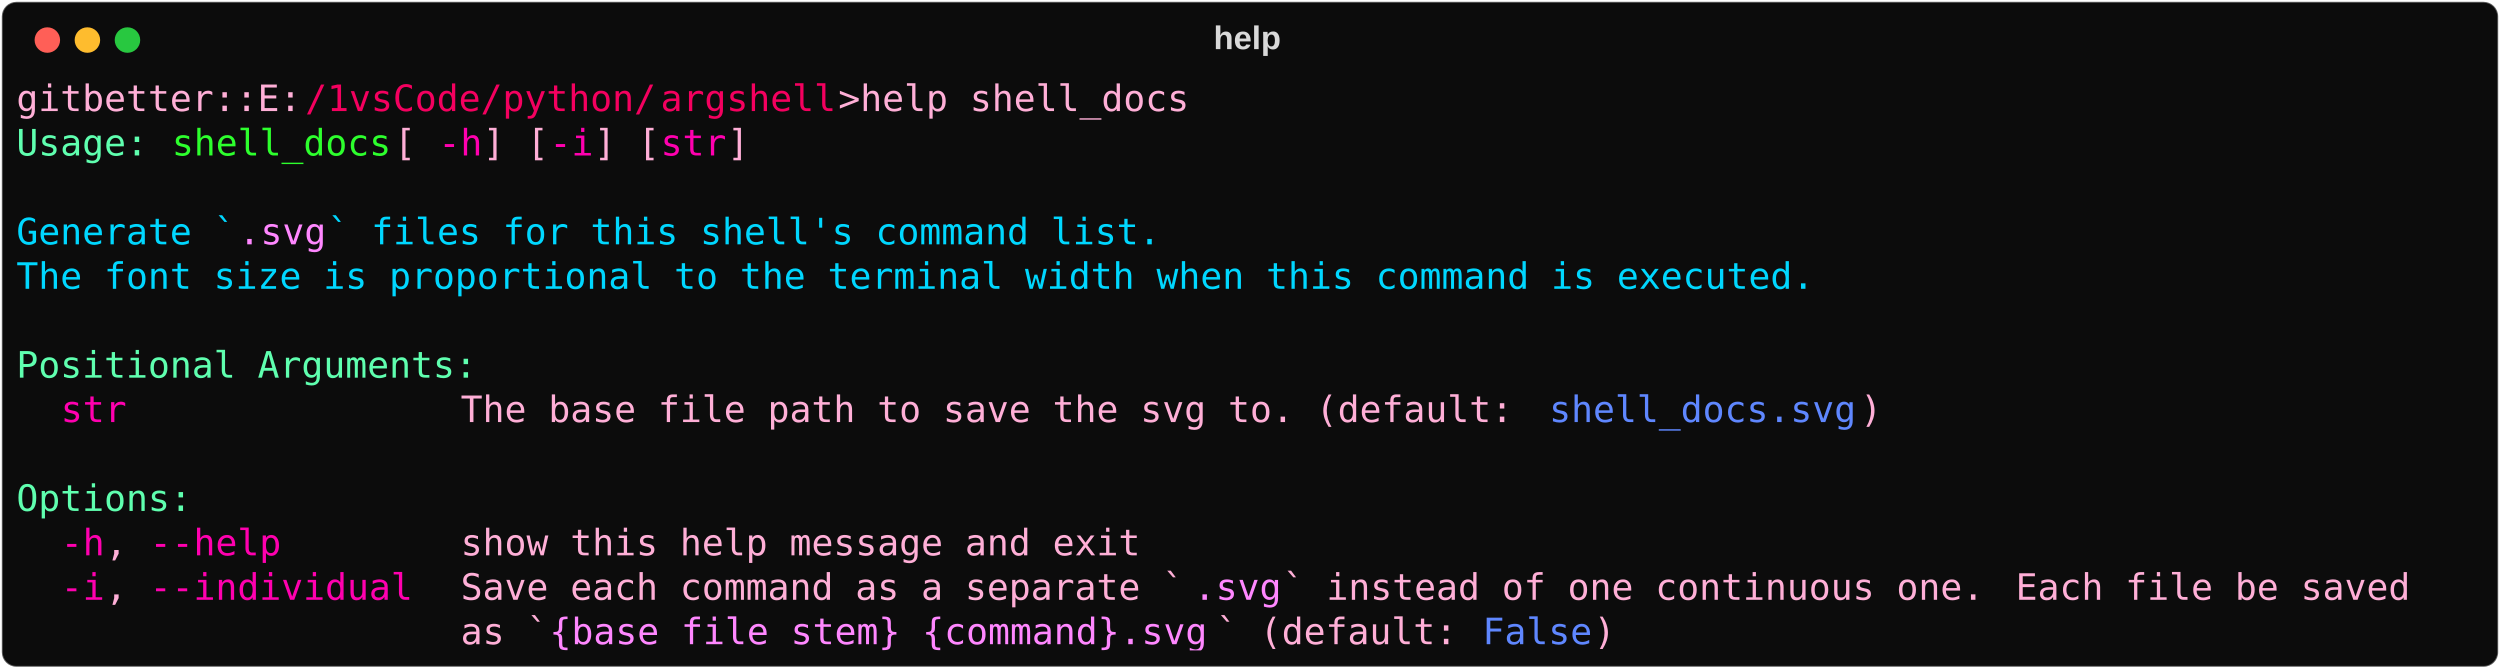
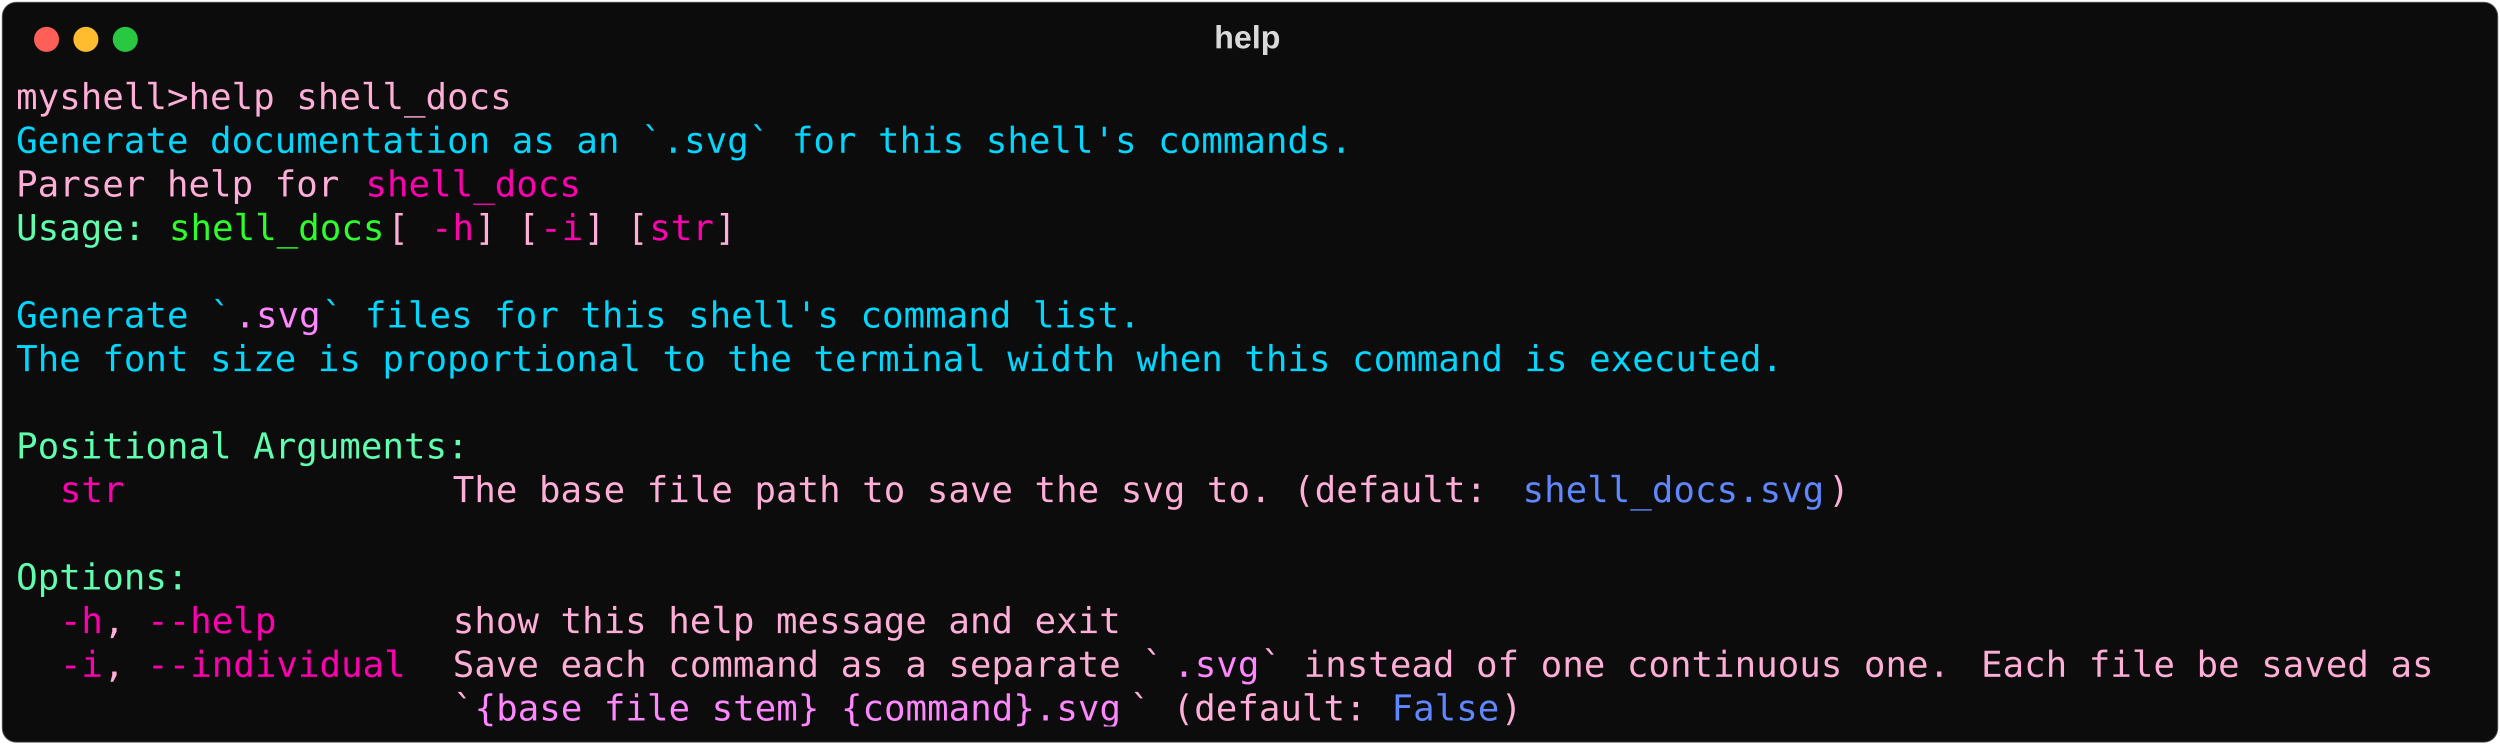
- <svg xmlns="http://www.w3.org/2000/svg" class="rich-terminal" viewBox="0 0 1373 367.2">
+ <svg xmlns="http://www.w3.org/2000/svg" class="rich-terminal" viewBox="0 0 1397 416.0">
  <style>

    @font-face {
        font-family: "Fira Code";
        src: local("FiraCode-Regular"),
                url("https://cdnjs.cloudflare.com/ajax/libs/firacode/6.2.0/woff2/FiraCode-Regular.woff2") format("woff2"),
                url("https://cdnjs.cloudflare.com/ajax/libs/firacode/6.2.0/woff/FiraCode-Regular.woff") format("woff");
        font-style: normal;
        font-weight: 400;
    }
    @font-face {
        font-family: "Fira Code";
        src: local("FiraCode-Bold"),
                url("https://cdnjs.cloudflare.com/ajax/libs/firacode/6.2.0/woff2/FiraCode-Bold.woff2") format("woff2"),
                url("https://cdnjs.cloudflare.com/ajax/libs/firacode/6.2.0/woff/FiraCode-Bold.woff") format("woff");
        font-style: bold;
        font-weight: 700;
    }

-     .terminal-3837496268-matrix {
+     .terminal-147829556-matrix {
        font-family: Fira Code, monospace;
        font-size: 20px;
        line-height: 24.4px;
        font-variant-east-asian: full-width;
    }

-     .terminal-3837496268-title {
+     .terminal-147829556-title {
        font-size: 18px;
        font-weight: bold;
        font-family: arial;
    }

-     .terminal-3837496268-r1 { fill: #ffafd7 }
- .terminal-3837496268-r2 { fill: #f4005f }
- .terminal-3837496268-r3 { fill: #d9d9d9 }
- .terminal-3837496268-r4 { fill: #5fffaf }
- .terminal-3837496268-r5 { fill: #2dff2d }
- .terminal-3837496268-r6 { fill: #ff00af }
- .terminal-3837496268-r7 { fill: #00d7ff }
- .terminal-3837496268-r8 { fill: #ff87ff }
- .terminal-3837496268-r9 { fill: #5f87ff }
+     .terminal-147829556-r1 { fill: #ffafd7 }
+ .terminal-147829556-r2 { fill: #d9d9d9 }
+ .terminal-147829556-r3 { fill: #00d7ff }
+ .terminal-147829556-r4 { fill: #ff00af }
+ .terminal-147829556-r5 { fill: #5fffaf }
+ .terminal-147829556-r6 { fill: #2dff2d }
+ .terminal-147829556-r7 { fill: #ff87ff }
+ .terminal-147829556-r8 { fill: #5f87ff }
    </style>
  <defs>
-     <clipPath id="terminal-3837496268-clip-terminal">
-       <rect x="0" y="0" width="1353.2" height="316.2" />
+     <clipPath id="terminal-147829556-clip-terminal">
+       <rect x="0" y="0" width="1377.6" height="365.0" />
    </clipPath>
-     <clipPath id="terminal-3837496268-line-0">
-       <rect x="0" y="1.5" width="1354.2" height="24.65" />
+     <clipPath id="terminal-147829556-line-0">
+       <rect x="0" y="1.5" width="1378.6" height="24.65" />
    </clipPath>
-     <clipPath id="terminal-3837496268-line-1">
-       <rect x="0" y="25.9" width="1354.2" height="24.65" />
+     <clipPath id="terminal-147829556-line-1">
+       <rect x="0" y="25.9" width="1378.6" height="24.65" />
    </clipPath>
-     <clipPath id="terminal-3837496268-line-2">
-       <rect x="0" y="50.3" width="1354.2" height="24.65" />
+     <clipPath id="terminal-147829556-line-2">
+       <rect x="0" y="50.3" width="1378.6" height="24.65" />
    </clipPath>
-     <clipPath id="terminal-3837496268-line-3">
-       <rect x="0" y="74.7" width="1354.2" height="24.65" />
+     <clipPath id="terminal-147829556-line-3">
+       <rect x="0" y="74.7" width="1378.6" height="24.65" />
    </clipPath>
-     <clipPath id="terminal-3837496268-line-4">
-       <rect x="0" y="99.1" width="1354.2" height="24.65" />
+     <clipPath id="terminal-147829556-line-4">
+       <rect x="0" y="99.1" width="1378.6" height="24.65" />
    </clipPath>
-     <clipPath id="terminal-3837496268-line-5">
-       <rect x="0" y="123.5" width="1354.2" height="24.65" />
+     <clipPath id="terminal-147829556-line-5">
+       <rect x="0" y="123.5" width="1378.6" height="24.65" />
    </clipPath>
-     <clipPath id="terminal-3837496268-line-6">
-       <rect x="0" y="147.9" width="1354.2" height="24.65" />
+     <clipPath id="terminal-147829556-line-6">
+       <rect x="0" y="147.9" width="1378.6" height="24.65" />
    </clipPath>
-     <clipPath id="terminal-3837496268-line-7">
-       <rect x="0" y="172.3" width="1354.2" height="24.65" />
+     <clipPath id="terminal-147829556-line-7">
+       <rect x="0" y="172.3" width="1378.6" height="24.65" />
    </clipPath>
-     <clipPath id="terminal-3837496268-line-8">
-       <rect x="0" y="196.7" width="1354.2" height="24.65" />
+     <clipPath id="terminal-147829556-line-8">
+       <rect x="0" y="196.7" width="1378.6" height="24.65" />
    </clipPath>
-     <clipPath id="terminal-3837496268-line-9">
-       <rect x="0" y="221.1" width="1354.2" height="24.65" />
+     <clipPath id="terminal-147829556-line-9">
+       <rect x="0" y="221.1" width="1378.6" height="24.65" />
    </clipPath>
-     <clipPath id="terminal-3837496268-line-10">
-       <rect x="0" y="245.5" width="1354.2" height="24.65" />
+     <clipPath id="terminal-147829556-line-10">
+       <rect x="0" y="245.5" width="1378.6" height="24.65" />
    </clipPath>
-     <clipPath id="terminal-3837496268-line-11">
-       <rect x="0" y="269.9" width="1354.2" height="24.65" />
+     <clipPath id="terminal-147829556-line-11">
+       <rect x="0" y="269.9" width="1378.6" height="24.65" />
+     </clipPath>
+     <clipPath id="terminal-147829556-line-12">
+       <rect x="0" y="294.3" width="1378.6" height="24.65" />
+     </clipPath>
+     <clipPath id="terminal-147829556-line-13">
+       <rect x="0" y="318.7" width="1378.6" height="24.65" />
    </clipPath>
  </defs>
-   <rect fill="#0c0c0c" stroke="rgba(255,255,255,0.35)" stroke-width="1" x="1" y="1" width="1371" height="365.2" rx="8" />
-   <text class="terminal-3837496268-title" fill="#d9d9d9" text-anchor="middle" x="685" y="27">help</text>
+   <rect fill="#0c0c0c" stroke="rgba(255,255,255,0.35)" stroke-width="1" x="1" y="1" width="1395" height="414" rx="8" />
+   <text class="terminal-147829556-title" fill="#d9d9d9" text-anchor="middle" x="697" y="27">help</text>
  <g transform="translate(26,22)">
    <circle cx="0" cy="0" r="7" fill="#ff5f57" />
    <circle cx="22" cy="0" r="7" fill="#febc2e" />
    <circle cx="44" cy="0" r="7" fill="#28c840" />
  </g>
-   <g transform="translate(9, 41)" clip-path="url(#terminal-3837496268-clip-terminal)">
-     <g class="terminal-3837496268-matrix">
-       <text class="terminal-3837496268-r1" x="0" y="20" textLength="158.6" clip-path="url(#terminal-3837496268-line-0)">gitbetter::E:</text>
-       <text class="terminal-3837496268-r2" x="158.6" y="20" textLength="195.2" clip-path="url(#terminal-3837496268-line-0)">/1vsCode/python/</text>
-       <text class="terminal-3837496268-r2" x="353.8" y="20" textLength="97.6" clip-path="url(#terminal-3837496268-line-0)">argshell</text>
-       <text class="terminal-3837496268-r1" x="451.4" y="20" textLength="195.2" clip-path="url(#terminal-3837496268-line-0)">&gt;help shell_docs</text>
-       <text class="terminal-3837496268-r3" x="1354.2" y="20" textLength="12.2" clip-path="url(#terminal-3837496268-line-0)">
+   <g transform="translate(9, 41)" clip-path="url(#terminal-147829556-clip-terminal)">
+     <g class="terminal-147829556-matrix">
+       <text class="terminal-147829556-r1" x="0" y="20" textLength="280.6" clip-path="url(#terminal-147829556-line-0)">myshell&gt;help shell_docs</text>
+       <text class="terminal-147829556-r2" x="1378.6" y="20" textLength="12.2" clip-path="url(#terminal-147829556-line-0)">
</text>
-       <text class="terminal-3837496268-r4" x="0" y="44.4" textLength="73.2" clip-path="url(#terminal-3837496268-line-1)">Usage:</text>
-       <text class="terminal-3837496268-r5" x="85.4" y="44.4" textLength="122" clip-path="url(#terminal-3837496268-line-1)">shell_docs</text>
-       <text class="terminal-3837496268-r1" x="207.4" y="44.4" textLength="24.4" clip-path="url(#terminal-3837496268-line-1)"> [</text>
-       <text class="terminal-3837496268-r6" x="231.8" y="44.4" textLength="24.4" clip-path="url(#terminal-3837496268-line-1)">-h</text>
-       <text class="terminal-3837496268-r1" x="256.2" y="44.4" textLength="36.6" clip-path="url(#terminal-3837496268-line-1)">] [</text>
-       <text class="terminal-3837496268-r6" x="292.8" y="44.4" textLength="24.4" clip-path="url(#terminal-3837496268-line-1)">-i</text>
-       <text class="terminal-3837496268-r1" x="317.2" y="44.4" textLength="36.6" clip-path="url(#terminal-3837496268-line-1)">] [</text>
-       <text class="terminal-3837496268-r6" x="353.8" y="44.4" textLength="36.6" clip-path="url(#terminal-3837496268-line-1)">str</text>
-       <text class="terminal-3837496268-r1" x="390.4" y="44.4" textLength="12.2" clip-path="url(#terminal-3837496268-line-1)">]</text>
-       <text class="terminal-3837496268-r3" x="1354.2" y="44.4" textLength="12.2" clip-path="url(#terminal-3837496268-line-1)">
+       <text class="terminal-147829556-r3" x="0" y="44.4" textLength="756.4" clip-path="url(#terminal-147829556-line-1)">Generate documentation as an `.svg` for this shell's commands.</text>
+       <text class="terminal-147829556-r2" x="1378.6" y="44.4" textLength="12.2" clip-path="url(#terminal-147829556-line-1)">
</text>
-       <text class="terminal-3837496268-r3" x="1354.2" y="68.8" textLength="12.2" clip-path="url(#terminal-3837496268-line-2)">
+       <text class="terminal-147829556-r1" x="0" y="68.8" textLength="195.2" clip-path="url(#terminal-147829556-line-2)">Parser help for </text>
+       <text class="terminal-147829556-r4" x="195.2" y="68.8" textLength="122" clip-path="url(#terminal-147829556-line-2)">shell_docs</text>
+       <text class="terminal-147829556-r2" x="1378.6" y="68.8" textLength="12.2" clip-path="url(#terminal-147829556-line-2)">
</text>
-       <text class="terminal-3837496268-r7" x="0" y="93.2" textLength="122" clip-path="url(#terminal-3837496268-line-3)">Generate `</text>
-       <text class="terminal-3837496268-r8" x="122" y="93.2" textLength="48.8" clip-path="url(#terminal-3837496268-line-3)">.svg</text>
-       <text class="terminal-3837496268-r7" x="170.8" y="93.2" textLength="463.6" clip-path="url(#terminal-3837496268-line-3)">` files for this shell's command list.</text>
-       <text class="terminal-3837496268-r3" x="1354.2" y="93.2" textLength="12.2" clip-path="url(#terminal-3837496268-line-3)">
+       <text class="terminal-147829556-r5" x="0" y="93.2" textLength="73.2" clip-path="url(#terminal-147829556-line-3)">Usage:</text>
+       <text class="terminal-147829556-r6" x="85.4" y="93.2" textLength="122" clip-path="url(#terminal-147829556-line-3)">shell_docs</text>
+       <text class="terminal-147829556-r1" x="207.4" y="93.2" textLength="24.4" clip-path="url(#terminal-147829556-line-3)"> [</text>
+       <text class="terminal-147829556-r4" x="231.8" y="93.2" textLength="24.4" clip-path="url(#terminal-147829556-line-3)">-h</text>
+       <text class="terminal-147829556-r1" x="256.2" y="93.2" textLength="36.6" clip-path="url(#terminal-147829556-line-3)">] [</text>
+       <text class="terminal-147829556-r4" x="292.8" y="93.2" textLength="24.4" clip-path="url(#terminal-147829556-line-3)">-i</text>
+       <text class="terminal-147829556-r1" x="317.2" y="93.2" textLength="36.6" clip-path="url(#terminal-147829556-line-3)">] [</text>
+       <text class="terminal-147829556-r4" x="353.8" y="93.2" textLength="36.6" clip-path="url(#terminal-147829556-line-3)">str</text>
+       <text class="terminal-147829556-r1" x="390.4" y="93.2" textLength="12.2" clip-path="url(#terminal-147829556-line-3)">]</text>
+       <text class="terminal-147829556-r2" x="1378.6" y="93.2" textLength="12.2" clip-path="url(#terminal-147829556-line-3)">
</text>
-       <text class="terminal-3837496268-r7" x="0" y="117.6" textLength="1342" clip-path="url(#terminal-3837496268-line-4)">                            The font size is proportional to the terminal width when this command is executed.</text>
-       <text class="terminal-3837496268-r3" x="1354.2" y="117.6" textLength="12.2" clip-path="url(#terminal-3837496268-line-4)">
+       <text class="terminal-147829556-r2" x="1378.6" y="117.6" textLength="12.2" clip-path="url(#terminal-147829556-line-4)">
</text>
-       <text class="terminal-3837496268-r3" x="1354.2" y="142" textLength="12.2" clip-path="url(#terminal-3837496268-line-5)">
+       <text class="terminal-147829556-r3" x="0" y="142" textLength="122" clip-path="url(#terminal-147829556-line-5)">Generate `</text>
+       <text class="terminal-147829556-r7" x="122" y="142" textLength="48.8" clip-path="url(#terminal-147829556-line-5)">.svg</text>
+       <text class="terminal-147829556-r3" x="170.8" y="142" textLength="463.6" clip-path="url(#terminal-147829556-line-5)">` files for this shell's command list.</text>
+       <text class="terminal-147829556-r2" x="1378.6" y="142" textLength="12.2" clip-path="url(#terminal-147829556-line-5)">
</text>
-       <text class="terminal-3837496268-r4" x="0" y="166.4" textLength="256.2" clip-path="url(#terminal-3837496268-line-6)">Positional Arguments:</text>
-       <text class="terminal-3837496268-r3" x="1354.2" y="166.4" textLength="12.2" clip-path="url(#terminal-3837496268-line-6)">
+       <text class="terminal-147829556-r3" x="0" y="166.4" textLength="1000.4" clip-path="url(#terminal-147829556-line-6)">The font size is proportional to the terminal width when this command is executed.</text>
+       <text class="terminal-147829556-r2" x="1378.6" y="166.4" textLength="12.2" clip-path="url(#terminal-147829556-line-6)">
</text>
-       <text class="terminal-3837496268-r6" x="24.4" y="190.8" textLength="36.6" clip-path="url(#terminal-3837496268-line-7)">str</text>
-       <text class="terminal-3837496268-r1" x="244" y="190.8" textLength="597.8" clip-path="url(#terminal-3837496268-line-7)">The base file path to save the svg to. (default: </text>
-       <text class="terminal-3837496268-r9" x="841.8" y="190.8" textLength="170.8" clip-path="url(#terminal-3837496268-line-7)">shell_docs.svg</text>
-       <text class="terminal-3837496268-r1" x="1012.6" y="190.8" textLength="12.2" clip-path="url(#terminal-3837496268-line-7)">)</text>
-       <text class="terminal-3837496268-r3" x="1354.2" y="190.8" textLength="12.2" clip-path="url(#terminal-3837496268-line-7)">
+       <text class="terminal-147829556-r2" x="1378.6" y="190.8" textLength="12.2" clip-path="url(#terminal-147829556-line-7)">
</text>
-       <text class="terminal-3837496268-r3" x="1354.2" y="215.2" textLength="12.2" clip-path="url(#terminal-3837496268-line-8)">
+       <text class="terminal-147829556-r5" x="0" y="215.2" textLength="256.2" clip-path="url(#terminal-147829556-line-8)">Positional Arguments:</text>
+       <text class="terminal-147829556-r2" x="1378.6" y="215.2" textLength="12.2" clip-path="url(#terminal-147829556-line-8)">
</text>
-       <text class="terminal-3837496268-r4" x="0" y="239.6" textLength="97.6" clip-path="url(#terminal-3837496268-line-9)">Options:</text>
-       <text class="terminal-3837496268-r3" x="1354.2" y="239.6" textLength="12.2" clip-path="url(#terminal-3837496268-line-9)">
+       <text class="terminal-147829556-r4" x="24.4" y="239.6" textLength="36.6" clip-path="url(#terminal-147829556-line-9)">str</text>
+       <text class="terminal-147829556-r1" x="244" y="239.6" textLength="597.8" clip-path="url(#terminal-147829556-line-9)">The base file path to save the svg to. (default: </text>
+       <text class="terminal-147829556-r8" x="841.8" y="239.6" textLength="170.8" clip-path="url(#terminal-147829556-line-9)">shell_docs.svg</text>
+       <text class="terminal-147829556-r1" x="1012.6" y="239.6" textLength="12.2" clip-path="url(#terminal-147829556-line-9)">)</text>
+       <text class="terminal-147829556-r2" x="1378.6" y="239.6" textLength="12.2" clip-path="url(#terminal-147829556-line-9)">
</text>
-       <text class="terminal-3837496268-r6" x="24.4" y="264" textLength="24.4" clip-path="url(#terminal-3837496268-line-10)">-h</text>
-       <text class="terminal-3837496268-r1" x="48.8" y="264" textLength="24.4" clip-path="url(#terminal-3837496268-line-10)">, </text>
-       <text class="terminal-3837496268-r6" x="73.2" y="264" textLength="73.2" clip-path="url(#terminal-3837496268-line-10)">--help</text>
-       <text class="terminal-3837496268-r1" x="244" y="264" textLength="378.2" clip-path="url(#terminal-3837496268-line-10)">show this help message and exit</text>
-       <text class="terminal-3837496268-r3" x="1354.2" y="264" textLength="12.2" clip-path="url(#terminal-3837496268-line-10)">
+       <text class="terminal-147829556-r2" x="1378.6" y="264" textLength="12.2" clip-path="url(#terminal-147829556-line-10)">
</text>
-       <text class="terminal-3837496268-r6" x="24.4" y="288.4" textLength="24.4" clip-path="url(#terminal-3837496268-line-11)">-i</text>
-       <text class="terminal-3837496268-r1" x="48.8" y="288.4" textLength="24.4" clip-path="url(#terminal-3837496268-line-11)">, </text>
-       <text class="terminal-3837496268-r6" x="73.2" y="288.4" textLength="146.4" clip-path="url(#terminal-3837496268-line-11)">--individual</text>
-       <text class="terminal-3837496268-r1" x="244" y="288.4" textLength="402.6" clip-path="url(#terminal-3837496268-line-11)">Save each command as a separate `</text>
-       <text class="terminal-3837496268-r8" x="646.6" y="288.4" textLength="48.8" clip-path="url(#terminal-3837496268-line-11)">.svg</text>
-       <text class="terminal-3837496268-r1" x="695.4" y="288.4" textLength="390.4" clip-path="url(#terminal-3837496268-line-11)">` instead of one continuous one.</text>
-       <text class="terminal-3837496268-r1" x="1098" y="288.4" textLength="219.6" clip-path="url(#terminal-3837496268-line-11)">Each file be saved</text>
-       <text class="terminal-3837496268-r3" x="1354.2" y="288.4" textLength="12.2" clip-path="url(#terminal-3837496268-line-11)">
+       <text class="terminal-147829556-r5" x="0" y="288.4" textLength="97.6" clip-path="url(#terminal-147829556-line-11)">Options:</text>
+       <text class="terminal-147829556-r2" x="1378.6" y="288.4" textLength="12.2" clip-path="url(#terminal-147829556-line-11)">
</text>
-       <text class="terminal-3837496268-r1" x="244" y="312.8" textLength="48.8" clip-path="url(#terminal-3837496268-line-12)">as `</text>
-       <text class="terminal-3837496268-r8" x="292.8" y="312.8" textLength="366" clip-path="url(#terminal-3837496268-line-12)">{base_file_stem}_{command}.svg</text>
-       <text class="terminal-3837496268-r1" x="658.8" y="312.8" textLength="146.4" clip-path="url(#terminal-3837496268-line-12)">` (default: </text>
-       <text class="terminal-3837496268-r9" x="805.2" y="312.8" textLength="61" clip-path="url(#terminal-3837496268-line-12)">False</text>
-       <text class="terminal-3837496268-r1" x="866.2" y="312.8" textLength="12.2" clip-path="url(#terminal-3837496268-line-12)">)</text>
-       <text class="terminal-3837496268-r3" x="1354.2" y="312.8" textLength="12.2" clip-path="url(#terminal-3837496268-line-12)">
+       <text class="terminal-147829556-r4" x="24.4" y="312.8" textLength="24.4" clip-path="url(#terminal-147829556-line-12)">-h</text>
+       <text class="terminal-147829556-r1" x="48.8" y="312.8" textLength="24.4" clip-path="url(#terminal-147829556-line-12)">, </text>
+       <text class="terminal-147829556-r4" x="73.2" y="312.8" textLength="73.2" clip-path="url(#terminal-147829556-line-12)">--help</text>
+       <text class="terminal-147829556-r1" x="244" y="312.8" textLength="378.2" clip-path="url(#terminal-147829556-line-12)">show this help message and exit</text>
+       <text class="terminal-147829556-r2" x="1378.6" y="312.8" textLength="12.2" clip-path="url(#terminal-147829556-line-12)">
+ </text>
+       <text class="terminal-147829556-r4" x="24.4" y="337.2" textLength="24.4" clip-path="url(#terminal-147829556-line-13)">-i</text>
+       <text class="terminal-147829556-r1" x="48.8" y="337.2" textLength="24.4" clip-path="url(#terminal-147829556-line-13)">, </text>
+       <text class="terminal-147829556-r4" x="73.2" y="337.2" textLength="146.4" clip-path="url(#terminal-147829556-line-13)">--individual</text>
+       <text class="terminal-147829556-r1" x="244" y="337.2" textLength="402.6" clip-path="url(#terminal-147829556-line-13)">Save each command as a separate `</text>
+       <text class="terminal-147829556-r7" x="646.6" y="337.2" textLength="48.8" clip-path="url(#terminal-147829556-line-13)">.svg</text>
+       <text class="terminal-147829556-r1" x="695.4" y="337.2" textLength="390.4" clip-path="url(#terminal-147829556-line-13)">` instead of one continuous one.</text>
+       <text class="terminal-147829556-r1" x="1098" y="337.2" textLength="256.2" clip-path="url(#terminal-147829556-line-13)">Each file be saved as</text>
+       <text class="terminal-147829556-r2" x="1378.6" y="337.2" textLength="12.2" clip-path="url(#terminal-147829556-line-13)">
+ </text>
+       <text class="terminal-147829556-r1" x="244" y="361.6" textLength="12.2" clip-path="url(#terminal-147829556-line-14)">`</text>
+       <text class="terminal-147829556-r7" x="256.2" y="361.6" textLength="366" clip-path="url(#terminal-147829556-line-14)">{base_file_stem}_{command}.svg</text>
+       <text class="terminal-147829556-r1" x="622.2" y="361.6" textLength="146.4" clip-path="url(#terminal-147829556-line-14)">` (default: </text>
+       <text class="terminal-147829556-r8" x="768.6" y="361.6" textLength="61" clip-path="url(#terminal-147829556-line-14)">False</text>
+       <text class="terminal-147829556-r1" x="829.6" y="361.6" textLength="12.2" clip-path="url(#terminal-147829556-line-14)">)</text>
+       <text class="terminal-147829556-r2" x="1378.6" y="361.6" textLength="12.2" clip-path="url(#terminal-147829556-line-14)">
</text>
    </g>
  </g>
</svg>
